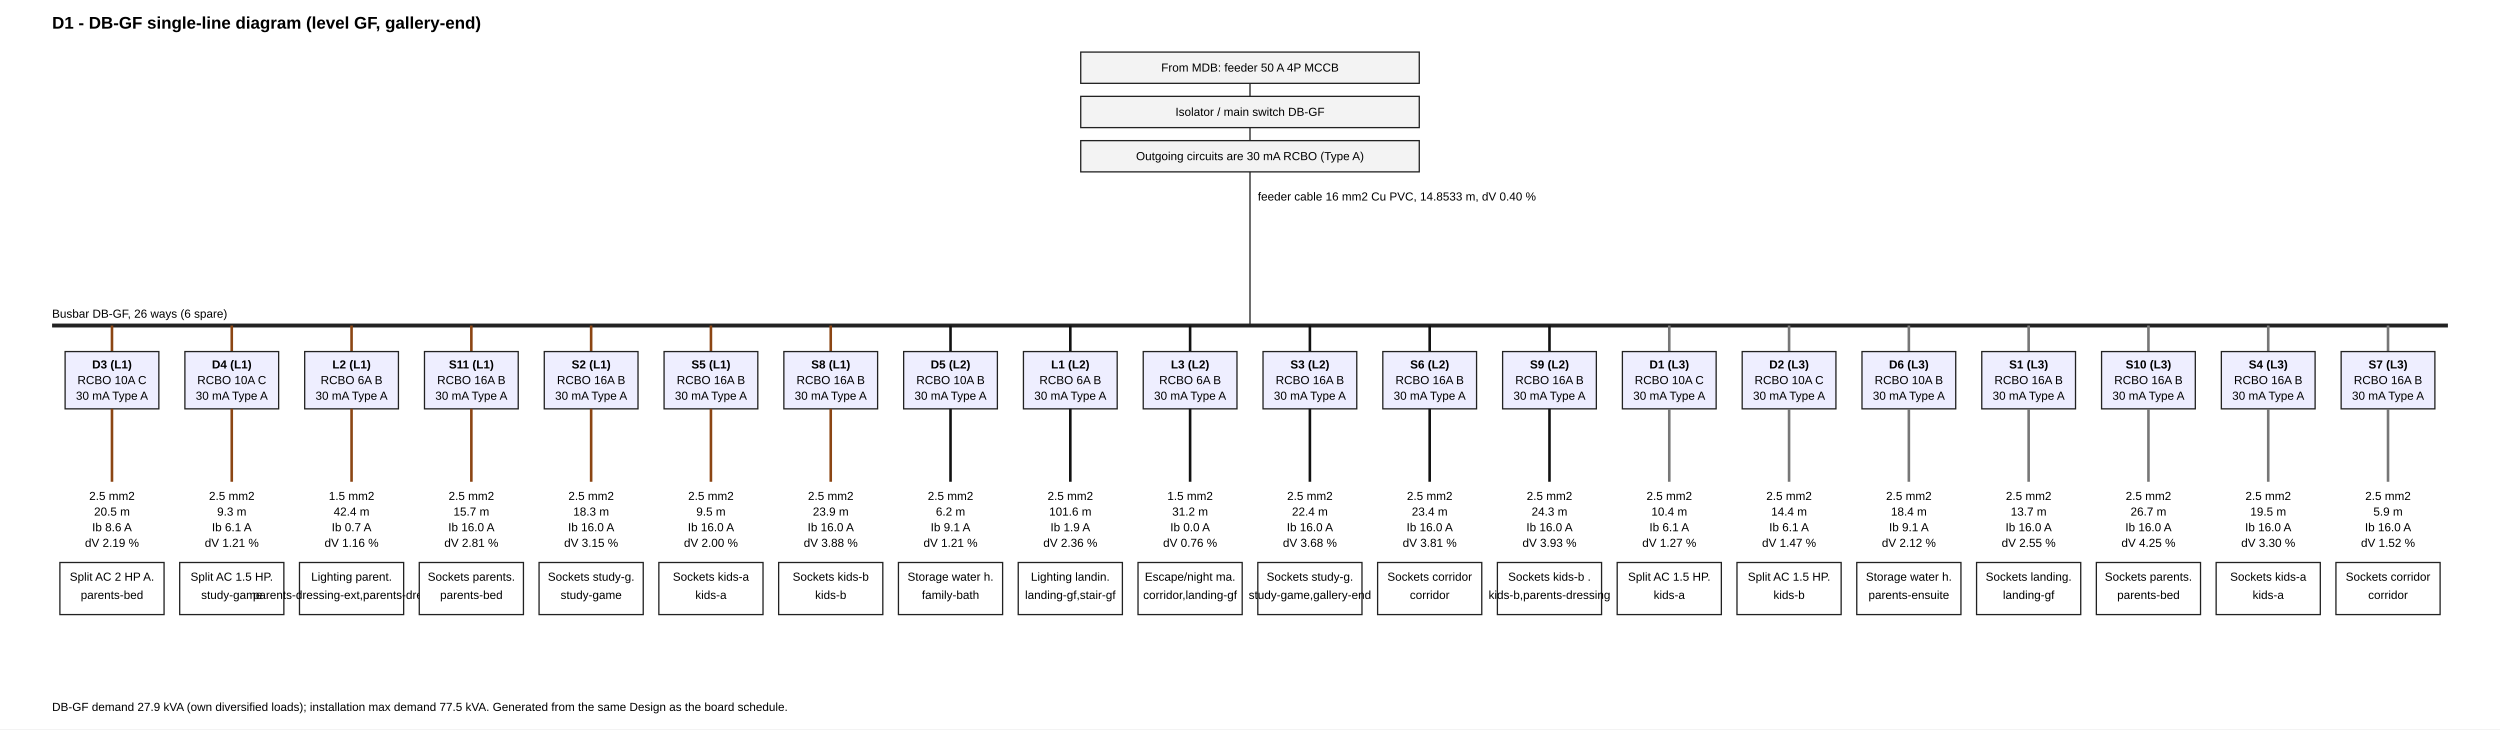
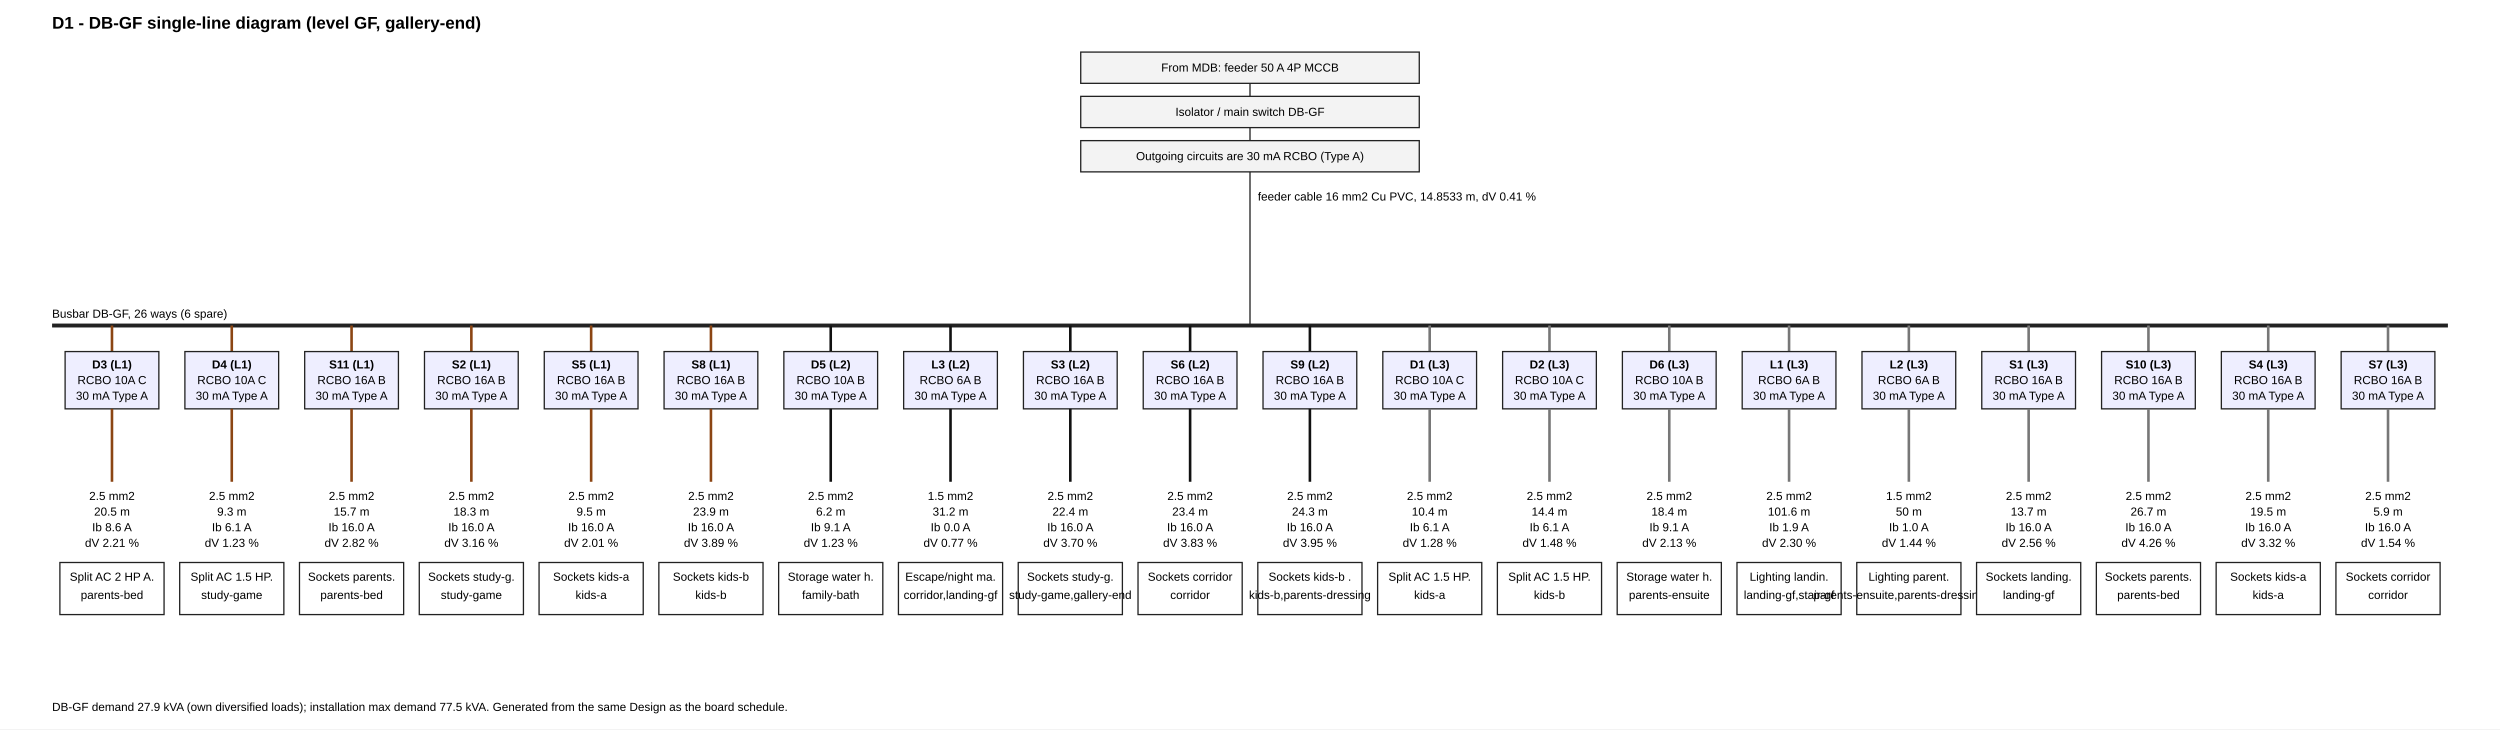
<svg xmlns="http://www.w3.org/2000/svg" width="1920" height="560" viewBox="0 0 1920 560" font-family="Arial,sans-serif" font-size="9">
  <rect width="1920" height="560" fill="#fff" />
  <text x="40" y="22" font-size="13" font-weight="bold">D1 - DB-GF single-line diagram (level GF, gallery-end)</text>
  <rect x="830" y="40" width="260" height="24" fill="#f3f3f3" stroke="#222" />
  <text x="960" y="55" text-anchor="middle">From MDB: feeder 50 A 4P MCCB</text>
  <line x1="960" y1="64" x2="960" y2="74" stroke="#222" />
  <rect x="830" y="74" width="260" height="24" fill="#f3f3f3" stroke="#222" />
  <text x="960" y="89" text-anchor="middle">Isolator / main switch DB-GF</text>
  <line x1="960" y1="98" x2="960" y2="108" stroke="#222" />
  <rect x="830" y="108" width="260" height="24" fill="#f3f3f3" stroke="#222" />
  <text x="960" y="123" text-anchor="middle">Outgoing circuits are 30 mA RCBO (Type A)</text>
  <line x1="960" y1="132" x2="960" y2="250" stroke="#222" />
-   <text x="966" y="154">feeder cable 16 mm2 Cu PVC, 14.8533 m, dV 0.40 %</text>
+   <text x="966" y="154">feeder cable 16 mm2 Cu PVC, 14.8533 m, dV 0.41 %</text>
  <line x1="40" y1="250" x2="1880" y2="250" stroke="#222" stroke-width="3" />
  <text x="40" y="244">Busbar DB-GF, 26 ways (6 spare)</text>
  <g id="DB-GF/D3">
    <line x1="86" y1="250" x2="86" y2="270" stroke="#8b4513" stroke-width="2" />
    <rect x="50" y="270" width="72" height="44" fill="#eef" stroke="#222" />
    <text x="86" y="283" text-anchor="middle" font-weight="bold">D3 (L1)</text>
    <text x="86" y="295" text-anchor="middle">RCBO 10A C</text>
    <text x="86" y="307" text-anchor="middle">30 mA Type A</text>
    <line x1="86" y1="314" x2="86" y2="370" stroke="#8b4513" stroke-width="2" />
    <text x="86" y="384" text-anchor="middle">2.5 mm2</text>
    <text x="86" y="396" text-anchor="middle">20.5 m</text>
    <text x="86" y="408" text-anchor="middle">Ib 8.6 A</text>
-     <text x="86" y="420" text-anchor="middle">dV 2.19 %</text>
+     <text x="86" y="420" text-anchor="middle">dV 2.21 %</text>
    <rect x="46" y="432" width="80" height="40" fill="#fff" stroke="#222" />
    <text x="86" y="446" text-anchor="middle">Split AC 2 HP A.</text>
    <text x="86" y="460" text-anchor="middle">parents-bed</text>
  </g>
  <g id="DB-GF/D4">
    <line x1="178" y1="250" x2="178" y2="270" stroke="#8b4513" stroke-width="2" />
    <rect x="142" y="270" width="72" height="44" fill="#eef" stroke="#222" />
    <text x="178" y="283" text-anchor="middle" font-weight="bold">D4 (L1)</text>
    <text x="178" y="295" text-anchor="middle">RCBO 10A C</text>
    <text x="178" y="307" text-anchor="middle">30 mA Type A</text>
    <line x1="178" y1="314" x2="178" y2="370" stroke="#8b4513" stroke-width="2" />
    <text x="178" y="384" text-anchor="middle">2.5 mm2</text>
    <text x="178" y="396" text-anchor="middle">9.3 m</text>
    <text x="178" y="408" text-anchor="middle">Ib 6.1 A</text>
-     <text x="178" y="420" text-anchor="middle">dV 1.21 %</text>
+     <text x="178" y="420" text-anchor="middle">dV 1.23 %</text>
    <rect x="138" y="432" width="80" height="40" fill="#fff" stroke="#222" />
    <text x="178" y="446" text-anchor="middle">Split AC 1.5 HP.</text>
    <text x="178" y="460" text-anchor="middle">study-game</text>
  </g>
-   <g id="DB-GF/L2">
+   <g id="DB-GF/S11">
    <line x1="270" y1="250" x2="270" y2="270" stroke="#8b4513" stroke-width="2" />
    <rect x="234" y="270" width="72" height="44" fill="#eef" stroke="#222" />
-     <text x="270" y="283" text-anchor="middle" font-weight="bold">L2 (L1)</text>
-     <text x="270" y="295" text-anchor="middle">RCBO 6A B</text>
+     <text x="270" y="283" text-anchor="middle" font-weight="bold">S11 (L1)</text>
+     <text x="270" y="295" text-anchor="middle">RCBO 16A B</text>
    <text x="270" y="307" text-anchor="middle">30 mA Type A</text>
    <line x1="270" y1="314" x2="270" y2="370" stroke="#8b4513" stroke-width="2" />
-     <text x="270" y="384" text-anchor="middle">1.5 mm2</text>
-     <text x="270" y="396" text-anchor="middle">42.4 m</text>
-     <text x="270" y="408" text-anchor="middle">Ib 0.7 A</text>
-     <text x="270" y="420" text-anchor="middle">dV 1.16 %</text>
+     <text x="270" y="384" text-anchor="middle">2.5 mm2</text>
+     <text x="270" y="396" text-anchor="middle">15.7 m</text>
+     <text x="270" y="408" text-anchor="middle">Ib 16.0 A</text>
+     <text x="270" y="420" text-anchor="middle">dV 2.82 %</text>
    <rect x="230" y="432" width="80" height="40" fill="#fff" stroke="#222" />
-     <text x="270" y="446" text-anchor="middle">Lighting parent.</text>
-     <text x="270" y="460" text-anchor="middle">parents-dressing-ext,parents-dressing</text>
-   </g>
-   <g id="DB-GF/S11">
+     <text x="270" y="446" text-anchor="middle">Sockets parents.</text>
+     <text x="270" y="460" text-anchor="middle">parents-bed</text>
+   </g>
+   <g id="DB-GF/S2">
    <line x1="362" y1="250" x2="362" y2="270" stroke="#8b4513" stroke-width="2" />
    <rect x="326" y="270" width="72" height="44" fill="#eef" stroke="#222" />
-     <text x="362" y="283" text-anchor="middle" font-weight="bold">S11 (L1)</text>
+     <text x="362" y="283" text-anchor="middle" font-weight="bold">S2 (L1)</text>
    <text x="362" y="295" text-anchor="middle">RCBO 16A B</text>
    <text x="362" y="307" text-anchor="middle">30 mA Type A</text>
    <line x1="362" y1="314" x2="362" y2="370" stroke="#8b4513" stroke-width="2" />
    <text x="362" y="384" text-anchor="middle">2.5 mm2</text>
-     <text x="362" y="396" text-anchor="middle">15.7 m</text>
+     <text x="362" y="396" text-anchor="middle">18.3 m</text>
    <text x="362" y="408" text-anchor="middle">Ib 16.0 A</text>
-     <text x="362" y="420" text-anchor="middle">dV 2.81 %</text>
+     <text x="362" y="420" text-anchor="middle">dV 3.16 %</text>
    <rect x="322" y="432" width="80" height="40" fill="#fff" stroke="#222" />
-     <text x="362" y="446" text-anchor="middle">Sockets parents.</text>
-     <text x="362" y="460" text-anchor="middle">parents-bed</text>
-   </g>
-   <g id="DB-GF/S2">
+     <text x="362" y="446" text-anchor="middle">Sockets study-g.</text>
+     <text x="362" y="460" text-anchor="middle">study-game</text>
+   </g>
+   <g id="DB-GF/S5">
    <line x1="454" y1="250" x2="454" y2="270" stroke="#8b4513" stroke-width="2" />
    <rect x="418" y="270" width="72" height="44" fill="#eef" stroke="#222" />
-     <text x="454" y="283" text-anchor="middle" font-weight="bold">S2 (L1)</text>
+     <text x="454" y="283" text-anchor="middle" font-weight="bold">S5 (L1)</text>
    <text x="454" y="295" text-anchor="middle">RCBO 16A B</text>
    <text x="454" y="307" text-anchor="middle">30 mA Type A</text>
    <line x1="454" y1="314" x2="454" y2="370" stroke="#8b4513" stroke-width="2" />
    <text x="454" y="384" text-anchor="middle">2.5 mm2</text>
-     <text x="454" y="396" text-anchor="middle">18.3 m</text>
+     <text x="454" y="396" text-anchor="middle">9.5 m</text>
    <text x="454" y="408" text-anchor="middle">Ib 16.0 A</text>
-     <text x="454" y="420" text-anchor="middle">dV 3.15 %</text>
+     <text x="454" y="420" text-anchor="middle">dV 2.01 %</text>
    <rect x="414" y="432" width="80" height="40" fill="#fff" stroke="#222" />
-     <text x="454" y="446" text-anchor="middle">Sockets study-g.</text>
-     <text x="454" y="460" text-anchor="middle">study-game</text>
-   </g>
-   <g id="DB-GF/S5">
+     <text x="454" y="446" text-anchor="middle">Sockets kids-a</text>
+     <text x="454" y="460" text-anchor="middle">kids-a</text>
+   </g>
+   <g id="DB-GF/S8">
    <line x1="546" y1="250" x2="546" y2="270" stroke="#8b4513" stroke-width="2" />
    <rect x="510" y="270" width="72" height="44" fill="#eef" stroke="#222" />
-     <text x="546" y="283" text-anchor="middle" font-weight="bold">S5 (L1)</text>
+     <text x="546" y="283" text-anchor="middle" font-weight="bold">S8 (L1)</text>
    <text x="546" y="295" text-anchor="middle">RCBO 16A B</text>
    <text x="546" y="307" text-anchor="middle">30 mA Type A</text>
    <line x1="546" y1="314" x2="546" y2="370" stroke="#8b4513" stroke-width="2" />
    <text x="546" y="384" text-anchor="middle">2.5 mm2</text>
-     <text x="546" y="396" text-anchor="middle">9.5 m</text>
+     <text x="546" y="396" text-anchor="middle">23.9 m</text>
    <text x="546" y="408" text-anchor="middle">Ib 16.0 A</text>
-     <text x="546" y="420" text-anchor="middle">dV 2.00 %</text>
+     <text x="546" y="420" text-anchor="middle">dV 3.89 %</text>
    <rect x="506" y="432" width="80" height="40" fill="#fff" stroke="#222" />
-     <text x="546" y="446" text-anchor="middle">Sockets kids-a</text>
-     <text x="546" y="460" text-anchor="middle">kids-a</text>
-   </g>
-   <g id="DB-GF/S8">
-     <line x1="638" y1="250" x2="638" y2="270" stroke="#8b4513" stroke-width="2" />
+     <text x="546" y="446" text-anchor="middle">Sockets kids-b</text>
+     <text x="546" y="460" text-anchor="middle">kids-b</text>
+   </g>
+   <g id="DB-GF/D5">
+     <line x1="638" y1="250" x2="638" y2="270" stroke="#111" stroke-width="2" />
    <rect x="602" y="270" width="72" height="44" fill="#eef" stroke="#222" />
-     <text x="638" y="283" text-anchor="middle" font-weight="bold">S8 (L1)</text>
-     <text x="638" y="295" text-anchor="middle">RCBO 16A B</text>
+     <text x="638" y="283" text-anchor="middle" font-weight="bold">D5 (L2)</text>
+     <text x="638" y="295" text-anchor="middle">RCBO 10A B</text>
    <text x="638" y="307" text-anchor="middle">30 mA Type A</text>
-     <line x1="638" y1="314" x2="638" y2="370" stroke="#8b4513" stroke-width="2" />
+     <line x1="638" y1="314" x2="638" y2="370" stroke="#111" stroke-width="2" />
    <text x="638" y="384" text-anchor="middle">2.5 mm2</text>
-     <text x="638" y="396" text-anchor="middle">23.9 m</text>
-     <text x="638" y="408" text-anchor="middle">Ib 16.0 A</text>
-     <text x="638" y="420" text-anchor="middle">dV 3.88 %</text>
+     <text x="638" y="396" text-anchor="middle">6.2 m</text>
+     <text x="638" y="408" text-anchor="middle">Ib 9.1 A</text>
+     <text x="638" y="420" text-anchor="middle">dV 1.23 %</text>
    <rect x="598" y="432" width="80" height="40" fill="#fff" stroke="#222" />
-     <text x="638" y="446" text-anchor="middle">Sockets kids-b</text>
-     <text x="638" y="460" text-anchor="middle">kids-b</text>
-   </g>
-   <g id="DB-GF/D5">
+     <text x="638" y="446" text-anchor="middle">Storage water h.</text>
+     <text x="638" y="460" text-anchor="middle">family-bath</text>
+   </g>
+   <g id="DB-GF/L3">
    <line x1="730" y1="250" x2="730" y2="270" stroke="#111" stroke-width="2" />
    <rect x="694" y="270" width="72" height="44" fill="#eef" stroke="#222" />
-     <text x="730" y="283" text-anchor="middle" font-weight="bold">D5 (L2)</text>
-     <text x="730" y="295" text-anchor="middle">RCBO 10A B</text>
+     <text x="730" y="283" text-anchor="middle" font-weight="bold">L3 (L2)</text>
+     <text x="730" y="295" text-anchor="middle">RCBO 6A B</text>
    <text x="730" y="307" text-anchor="middle">30 mA Type A</text>
    <line x1="730" y1="314" x2="730" y2="370" stroke="#111" stroke-width="2" />
-     <text x="730" y="384" text-anchor="middle">2.5 mm2</text>
-     <text x="730" y="396" text-anchor="middle">6.2 m</text>
-     <text x="730" y="408" text-anchor="middle">Ib 9.1 A</text>
-     <text x="730" y="420" text-anchor="middle">dV 1.21 %</text>
+     <text x="730" y="384" text-anchor="middle">1.5 mm2</text>
+     <text x="730" y="396" text-anchor="middle">31.2 m</text>
+     <text x="730" y="408" text-anchor="middle">Ib 0.0 A</text>
+     <text x="730" y="420" text-anchor="middle">dV 0.77 %</text>
    <rect x="690" y="432" width="80" height="40" fill="#fff" stroke="#222" />
-     <text x="730" y="446" text-anchor="middle">Storage water h.</text>
-     <text x="730" y="460" text-anchor="middle">family-bath</text>
-   </g>
-   <g id="DB-GF/L1">
+     <text x="730" y="446" text-anchor="middle">Escape/night ma.</text>
+     <text x="730" y="460" text-anchor="middle">corridor,landing-gf</text>
+   </g>
+   <g id="DB-GF/S3">
    <line x1="822" y1="250" x2="822" y2="270" stroke="#111" stroke-width="2" />
    <rect x="786" y="270" width="72" height="44" fill="#eef" stroke="#222" />
-     <text x="822" y="283" text-anchor="middle" font-weight="bold">L1 (L2)</text>
-     <text x="822" y="295" text-anchor="middle">RCBO 6A B</text>
+     <text x="822" y="283" text-anchor="middle" font-weight="bold">S3 (L2)</text>
+     <text x="822" y="295" text-anchor="middle">RCBO 16A B</text>
    <text x="822" y="307" text-anchor="middle">30 mA Type A</text>
    <line x1="822" y1="314" x2="822" y2="370" stroke="#111" stroke-width="2" />
    <text x="822" y="384" text-anchor="middle">2.5 mm2</text>
-     <text x="822" y="396" text-anchor="middle">101.6 m</text>
-     <text x="822" y="408" text-anchor="middle">Ib 1.9 A</text>
-     <text x="822" y="420" text-anchor="middle">dV 2.36 %</text>
+     <text x="822" y="396" text-anchor="middle">22.4 m</text>
+     <text x="822" y="408" text-anchor="middle">Ib 16.0 A</text>
+     <text x="822" y="420" text-anchor="middle">dV 3.70 %</text>
    <rect x="782" y="432" width="80" height="40" fill="#fff" stroke="#222" />
-     <text x="822" y="446" text-anchor="middle">Lighting landin.</text>
-     <text x="822" y="460" text-anchor="middle">landing-gf,stair-gf</text>
-   </g>
-   <g id="DB-GF/L3">
+     <text x="822" y="446" text-anchor="middle">Sockets study-g.</text>
+     <text x="822" y="460" text-anchor="middle">study-game,gallery-end</text>
+   </g>
+   <g id="DB-GF/S6">
    <line x1="914" y1="250" x2="914" y2="270" stroke="#111" stroke-width="2" />
    <rect x="878" y="270" width="72" height="44" fill="#eef" stroke="#222" />
-     <text x="914" y="283" text-anchor="middle" font-weight="bold">L3 (L2)</text>
-     <text x="914" y="295" text-anchor="middle">RCBO 6A B</text>
+     <text x="914" y="283" text-anchor="middle" font-weight="bold">S6 (L2)</text>
+     <text x="914" y="295" text-anchor="middle">RCBO 16A B</text>
    <text x="914" y="307" text-anchor="middle">30 mA Type A</text>
    <line x1="914" y1="314" x2="914" y2="370" stroke="#111" stroke-width="2" />
-     <text x="914" y="384" text-anchor="middle">1.5 mm2</text>
-     <text x="914" y="396" text-anchor="middle">31.2 m</text>
-     <text x="914" y="408" text-anchor="middle">Ib 0.0 A</text>
-     <text x="914" y="420" text-anchor="middle">dV 0.76 %</text>
+     <text x="914" y="384" text-anchor="middle">2.5 mm2</text>
+     <text x="914" y="396" text-anchor="middle">23.4 m</text>
+     <text x="914" y="408" text-anchor="middle">Ib 16.0 A</text>
+     <text x="914" y="420" text-anchor="middle">dV 3.83 %</text>
    <rect x="874" y="432" width="80" height="40" fill="#fff" stroke="#222" />
-     <text x="914" y="446" text-anchor="middle">Escape/night ma.</text>
-     <text x="914" y="460" text-anchor="middle">corridor,landing-gf</text>
-   </g>
-   <g id="DB-GF/S3">
+     <text x="914" y="446" text-anchor="middle">Sockets corridor</text>
+     <text x="914" y="460" text-anchor="middle">corridor</text>
+   </g>
+   <g id="DB-GF/S9">
    <line x1="1006" y1="250" x2="1006" y2="270" stroke="#111" stroke-width="2" />
    <rect x="970" y="270" width="72" height="44" fill="#eef" stroke="#222" />
-     <text x="1006" y="283" text-anchor="middle" font-weight="bold">S3 (L2)</text>
+     <text x="1006" y="283" text-anchor="middle" font-weight="bold">S9 (L2)</text>
    <text x="1006" y="295" text-anchor="middle">RCBO 16A B</text>
    <text x="1006" y="307" text-anchor="middle">30 mA Type A</text>
    <line x1="1006" y1="314" x2="1006" y2="370" stroke="#111" stroke-width="2" />
    <text x="1006" y="384" text-anchor="middle">2.5 mm2</text>
-     <text x="1006" y="396" text-anchor="middle">22.4 m</text>
+     <text x="1006" y="396" text-anchor="middle">24.3 m</text>
    <text x="1006" y="408" text-anchor="middle">Ib 16.0 A</text>
-     <text x="1006" y="420" text-anchor="middle">dV 3.68 %</text>
+     <text x="1006" y="420" text-anchor="middle">dV 3.95 %</text>
    <rect x="966" y="432" width="80" height="40" fill="#fff" stroke="#222" />
-     <text x="1006" y="446" text-anchor="middle">Sockets study-g.</text>
-     <text x="1006" y="460" text-anchor="middle">study-game,gallery-end</text>
-   </g>
-   <g id="DB-GF/S6">
-     <line x1="1098" y1="250" x2="1098" y2="270" stroke="#111" stroke-width="2" />
+     <text x="1006" y="446" text-anchor="middle">Sockets kids-b .</text>
+     <text x="1006" y="460" text-anchor="middle">kids-b,parents-dressing</text>
+   </g>
+   <g id="DB-GF/D1">
+     <line x1="1098" y1="250" x2="1098" y2="270" stroke="#777" stroke-width="2" />
    <rect x="1062" y="270" width="72" height="44" fill="#eef" stroke="#222" />
-     <text x="1098" y="283" text-anchor="middle" font-weight="bold">S6 (L2)</text>
-     <text x="1098" y="295" text-anchor="middle">RCBO 16A B</text>
+     <text x="1098" y="283" text-anchor="middle" font-weight="bold">D1 (L3)</text>
+     <text x="1098" y="295" text-anchor="middle">RCBO 10A C</text>
    <text x="1098" y="307" text-anchor="middle">30 mA Type A</text>
-     <line x1="1098" y1="314" x2="1098" y2="370" stroke="#111" stroke-width="2" />
+     <line x1="1098" y1="314" x2="1098" y2="370" stroke="#777" stroke-width="2" />
    <text x="1098" y="384" text-anchor="middle">2.5 mm2</text>
-     <text x="1098" y="396" text-anchor="middle">23.4 m</text>
-     <text x="1098" y="408" text-anchor="middle">Ib 16.0 A</text>
-     <text x="1098" y="420" text-anchor="middle">dV 3.81 %</text>
+     <text x="1098" y="396" text-anchor="middle">10.4 m</text>
+     <text x="1098" y="408" text-anchor="middle">Ib 6.1 A</text>
+     <text x="1098" y="420" text-anchor="middle">dV 1.28 %</text>
    <rect x="1058" y="432" width="80" height="40" fill="#fff" stroke="#222" />
-     <text x="1098" y="446" text-anchor="middle">Sockets corridor</text>
-     <text x="1098" y="460" text-anchor="middle">corridor</text>
-   </g>
-   <g id="DB-GF/S9">
-     <line x1="1190" y1="250" x2="1190" y2="270" stroke="#111" stroke-width="2" />
+     <text x="1098" y="446" text-anchor="middle">Split AC 1.5 HP.</text>
+     <text x="1098" y="460" text-anchor="middle">kids-a</text>
+   </g>
+   <g id="DB-GF/D2">
+     <line x1="1190" y1="250" x2="1190" y2="270" stroke="#777" stroke-width="2" />
    <rect x="1154" y="270" width="72" height="44" fill="#eef" stroke="#222" />
-     <text x="1190" y="283" text-anchor="middle" font-weight="bold">S9 (L2)</text>
-     <text x="1190" y="295" text-anchor="middle">RCBO 16A B</text>
+     <text x="1190" y="283" text-anchor="middle" font-weight="bold">D2 (L3)</text>
+     <text x="1190" y="295" text-anchor="middle">RCBO 10A C</text>
    <text x="1190" y="307" text-anchor="middle">30 mA Type A</text>
-     <line x1="1190" y1="314" x2="1190" y2="370" stroke="#111" stroke-width="2" />
+     <line x1="1190" y1="314" x2="1190" y2="370" stroke="#777" stroke-width="2" />
    <text x="1190" y="384" text-anchor="middle">2.5 mm2</text>
-     <text x="1190" y="396" text-anchor="middle">24.3 m</text>
-     <text x="1190" y="408" text-anchor="middle">Ib 16.0 A</text>
-     <text x="1190" y="420" text-anchor="middle">dV 3.93 %</text>
+     <text x="1190" y="396" text-anchor="middle">14.4 m</text>
+     <text x="1190" y="408" text-anchor="middle">Ib 6.1 A</text>
+     <text x="1190" y="420" text-anchor="middle">dV 1.48 %</text>
    <rect x="1150" y="432" width="80" height="40" fill="#fff" stroke="#222" />
-     <text x="1190" y="446" text-anchor="middle">Sockets kids-b .</text>
-     <text x="1190" y="460" text-anchor="middle">kids-b,parents-dressing</text>
-   </g>
-   <g id="DB-GF/D1">
+     <text x="1190" y="446" text-anchor="middle">Split AC 1.5 HP.</text>
+     <text x="1190" y="460" text-anchor="middle">kids-b</text>
+   </g>
+   <g id="DB-GF/D6">
    <line x1="1282" y1="250" x2="1282" y2="270" stroke="#777" stroke-width="2" />
    <rect x="1246" y="270" width="72" height="44" fill="#eef" stroke="#222" />
-     <text x="1282" y="283" text-anchor="middle" font-weight="bold">D1 (L3)</text>
-     <text x="1282" y="295" text-anchor="middle">RCBO 10A C</text>
+     <text x="1282" y="283" text-anchor="middle" font-weight="bold">D6 (L3)</text>
+     <text x="1282" y="295" text-anchor="middle">RCBO 10A B</text>
    <text x="1282" y="307" text-anchor="middle">30 mA Type A</text>
    <line x1="1282" y1="314" x2="1282" y2="370" stroke="#777" stroke-width="2" />
    <text x="1282" y="384" text-anchor="middle">2.5 mm2</text>
-     <text x="1282" y="396" text-anchor="middle">10.4 m</text>
-     <text x="1282" y="408" text-anchor="middle">Ib 6.1 A</text>
-     <text x="1282" y="420" text-anchor="middle">dV 1.27 %</text>
+     <text x="1282" y="396" text-anchor="middle">18.4 m</text>
+     <text x="1282" y="408" text-anchor="middle">Ib 9.1 A</text>
+     <text x="1282" y="420" text-anchor="middle">dV 2.13 %</text>
    <rect x="1242" y="432" width="80" height="40" fill="#fff" stroke="#222" />
-     <text x="1282" y="446" text-anchor="middle">Split AC 1.5 HP.</text>
-     <text x="1282" y="460" text-anchor="middle">kids-a</text>
-   </g>
-   <g id="DB-GF/D2">
+     <text x="1282" y="446" text-anchor="middle">Storage water h.</text>
+     <text x="1282" y="460" text-anchor="middle">parents-ensuite</text>
+   </g>
+   <g id="DB-GF/L1">
    <line x1="1374" y1="250" x2="1374" y2="270" stroke="#777" stroke-width="2" />
    <rect x="1338" y="270" width="72" height="44" fill="#eef" stroke="#222" />
-     <text x="1374" y="283" text-anchor="middle" font-weight="bold">D2 (L3)</text>
-     <text x="1374" y="295" text-anchor="middle">RCBO 10A C</text>
+     <text x="1374" y="283" text-anchor="middle" font-weight="bold">L1 (L3)</text>
+     <text x="1374" y="295" text-anchor="middle">RCBO 6A B</text>
    <text x="1374" y="307" text-anchor="middle">30 mA Type A</text>
    <line x1="1374" y1="314" x2="1374" y2="370" stroke="#777" stroke-width="2" />
    <text x="1374" y="384" text-anchor="middle">2.5 mm2</text>
-     <text x="1374" y="396" text-anchor="middle">14.4 m</text>
-     <text x="1374" y="408" text-anchor="middle">Ib 6.1 A</text>
-     <text x="1374" y="420" text-anchor="middle">dV 1.47 %</text>
+     <text x="1374" y="396" text-anchor="middle">101.6 m</text>
+     <text x="1374" y="408" text-anchor="middle">Ib 1.9 A</text>
+     <text x="1374" y="420" text-anchor="middle">dV 2.30 %</text>
    <rect x="1334" y="432" width="80" height="40" fill="#fff" stroke="#222" />
-     <text x="1374" y="446" text-anchor="middle">Split AC 1.5 HP.</text>
-     <text x="1374" y="460" text-anchor="middle">kids-b</text>
-   </g>
-   <g id="DB-GF/D6">
+     <text x="1374" y="446" text-anchor="middle">Lighting landin.</text>
+     <text x="1374" y="460" text-anchor="middle">landing-gf,stair-gf</text>
+   </g>
+   <g id="DB-GF/L2">
    <line x1="1466" y1="250" x2="1466" y2="270" stroke="#777" stroke-width="2" />
    <rect x="1430" y="270" width="72" height="44" fill="#eef" stroke="#222" />
-     <text x="1466" y="283" text-anchor="middle" font-weight="bold">D6 (L3)</text>
-     <text x="1466" y="295" text-anchor="middle">RCBO 10A B</text>
+     <text x="1466" y="283" text-anchor="middle" font-weight="bold">L2 (L3)</text>
+     <text x="1466" y="295" text-anchor="middle">RCBO 6A B</text>
    <text x="1466" y="307" text-anchor="middle">30 mA Type A</text>
    <line x1="1466" y1="314" x2="1466" y2="370" stroke="#777" stroke-width="2" />
-     <text x="1466" y="384" text-anchor="middle">2.5 mm2</text>
-     <text x="1466" y="396" text-anchor="middle">18.4 m</text>
-     <text x="1466" y="408" text-anchor="middle">Ib 9.1 A</text>
-     <text x="1466" y="420" text-anchor="middle">dV 2.12 %</text>
+     <text x="1466" y="384" text-anchor="middle">1.5 mm2</text>
+     <text x="1466" y="396" text-anchor="middle">50 m</text>
+     <text x="1466" y="408" text-anchor="middle">Ib 1.0 A</text>
+     <text x="1466" y="420" text-anchor="middle">dV 1.44 %</text>
    <rect x="1426" y="432" width="80" height="40" fill="#fff" stroke="#222" />
-     <text x="1466" y="446" text-anchor="middle">Storage water h.</text>
-     <text x="1466" y="460" text-anchor="middle">parents-ensuite</text>
+     <text x="1466" y="446" text-anchor="middle">Lighting parent.</text>
+     <text x="1466" y="460" text-anchor="middle">parents-ensuite,parents-dressing-ext</text>
  </g>
  <g id="DB-GF/S1">
    <line x1="1558" y1="250" x2="1558" y2="270" stroke="#777" stroke-width="2" />
    <rect x="1522" y="270" width="72" height="44" fill="#eef" stroke="#222" />
    <text x="1558" y="283" text-anchor="middle" font-weight="bold">S1 (L3)</text>
    <text x="1558" y="295" text-anchor="middle">RCBO 16A B</text>
    <text x="1558" y="307" text-anchor="middle">30 mA Type A</text>
    <line x1="1558" y1="314" x2="1558" y2="370" stroke="#777" stroke-width="2" />
    <text x="1558" y="384" text-anchor="middle">2.5 mm2</text>
    <text x="1558" y="396" text-anchor="middle">13.7 m</text>
    <text x="1558" y="408" text-anchor="middle">Ib 16.0 A</text>
-     <text x="1558" y="420" text-anchor="middle">dV 2.55 %</text>
+     <text x="1558" y="420" text-anchor="middle">dV 2.56 %</text>
    <rect x="1518" y="432" width="80" height="40" fill="#fff" stroke="#222" />
    <text x="1558" y="446" text-anchor="middle">Sockets landing.</text>
    <text x="1558" y="460" text-anchor="middle">landing-gf</text>
  </g>
  <g id="DB-GF/S10">
    <line x1="1650" y1="250" x2="1650" y2="270" stroke="#777" stroke-width="2" />
    <rect x="1614" y="270" width="72" height="44" fill="#eef" stroke="#222" />
    <text x="1650" y="283" text-anchor="middle" font-weight="bold">S10 (L3)</text>
    <text x="1650" y="295" text-anchor="middle">RCBO 16A B</text>
    <text x="1650" y="307" text-anchor="middle">30 mA Type A</text>
    <line x1="1650" y1="314" x2="1650" y2="370" stroke="#777" stroke-width="2" />
    <text x="1650" y="384" text-anchor="middle">2.5 mm2</text>
    <text x="1650" y="396" text-anchor="middle">26.7 m</text>
    <text x="1650" y="408" text-anchor="middle">Ib 16.0 A</text>
-     <text x="1650" y="420" text-anchor="middle">dV 4.25 %</text>
+     <text x="1650" y="420" text-anchor="middle">dV 4.26 %</text>
    <rect x="1610" y="432" width="80" height="40" fill="#fff" stroke="#222" />
    <text x="1650" y="446" text-anchor="middle">Sockets parents.</text>
    <text x="1650" y="460" text-anchor="middle">parents-bed</text>
  </g>
  <g id="DB-GF/S4">
    <line x1="1742" y1="250" x2="1742" y2="270" stroke="#777" stroke-width="2" />
    <rect x="1706" y="270" width="72" height="44" fill="#eef" stroke="#222" />
    <text x="1742" y="283" text-anchor="middle" font-weight="bold">S4 (L3)</text>
    <text x="1742" y="295" text-anchor="middle">RCBO 16A B</text>
    <text x="1742" y="307" text-anchor="middle">30 mA Type A</text>
    <line x1="1742" y1="314" x2="1742" y2="370" stroke="#777" stroke-width="2" />
    <text x="1742" y="384" text-anchor="middle">2.5 mm2</text>
    <text x="1742" y="396" text-anchor="middle">19.5 m</text>
    <text x="1742" y="408" text-anchor="middle">Ib 16.0 A</text>
-     <text x="1742" y="420" text-anchor="middle">dV 3.30 %</text>
+     <text x="1742" y="420" text-anchor="middle">dV 3.32 %</text>
    <rect x="1702" y="432" width="80" height="40" fill="#fff" stroke="#222" />
    <text x="1742" y="446" text-anchor="middle">Sockets kids-a</text>
    <text x="1742" y="460" text-anchor="middle">kids-a</text>
  </g>
  <g id="DB-GF/S7">
    <line x1="1834" y1="250" x2="1834" y2="270" stroke="#777" stroke-width="2" />
    <rect x="1798" y="270" width="72" height="44" fill="#eef" stroke="#222" />
    <text x="1834" y="283" text-anchor="middle" font-weight="bold">S7 (L3)</text>
    <text x="1834" y="295" text-anchor="middle">RCBO 16A B</text>
    <text x="1834" y="307" text-anchor="middle">30 mA Type A</text>
    <line x1="1834" y1="314" x2="1834" y2="370" stroke="#777" stroke-width="2" />
    <text x="1834" y="384" text-anchor="middle">2.5 mm2</text>
    <text x="1834" y="396" text-anchor="middle">5.9 m</text>
    <text x="1834" y="408" text-anchor="middle">Ib 16.0 A</text>
-     <text x="1834" y="420" text-anchor="middle">dV 1.52 %</text>
+     <text x="1834" y="420" text-anchor="middle">dV 1.54 %</text>
    <rect x="1794" y="432" width="80" height="40" fill="#fff" stroke="#222" />
    <text x="1834" y="446" text-anchor="middle">Sockets corridor</text>
    <text x="1834" y="460" text-anchor="middle">corridor</text>
  </g>
  <text x="40" y="546">DB-GF demand 27.9 kVA (own diversified loads); installation max demand 77.5 kVA. Generated from the same Design as the board schedule.</text>
</svg>
